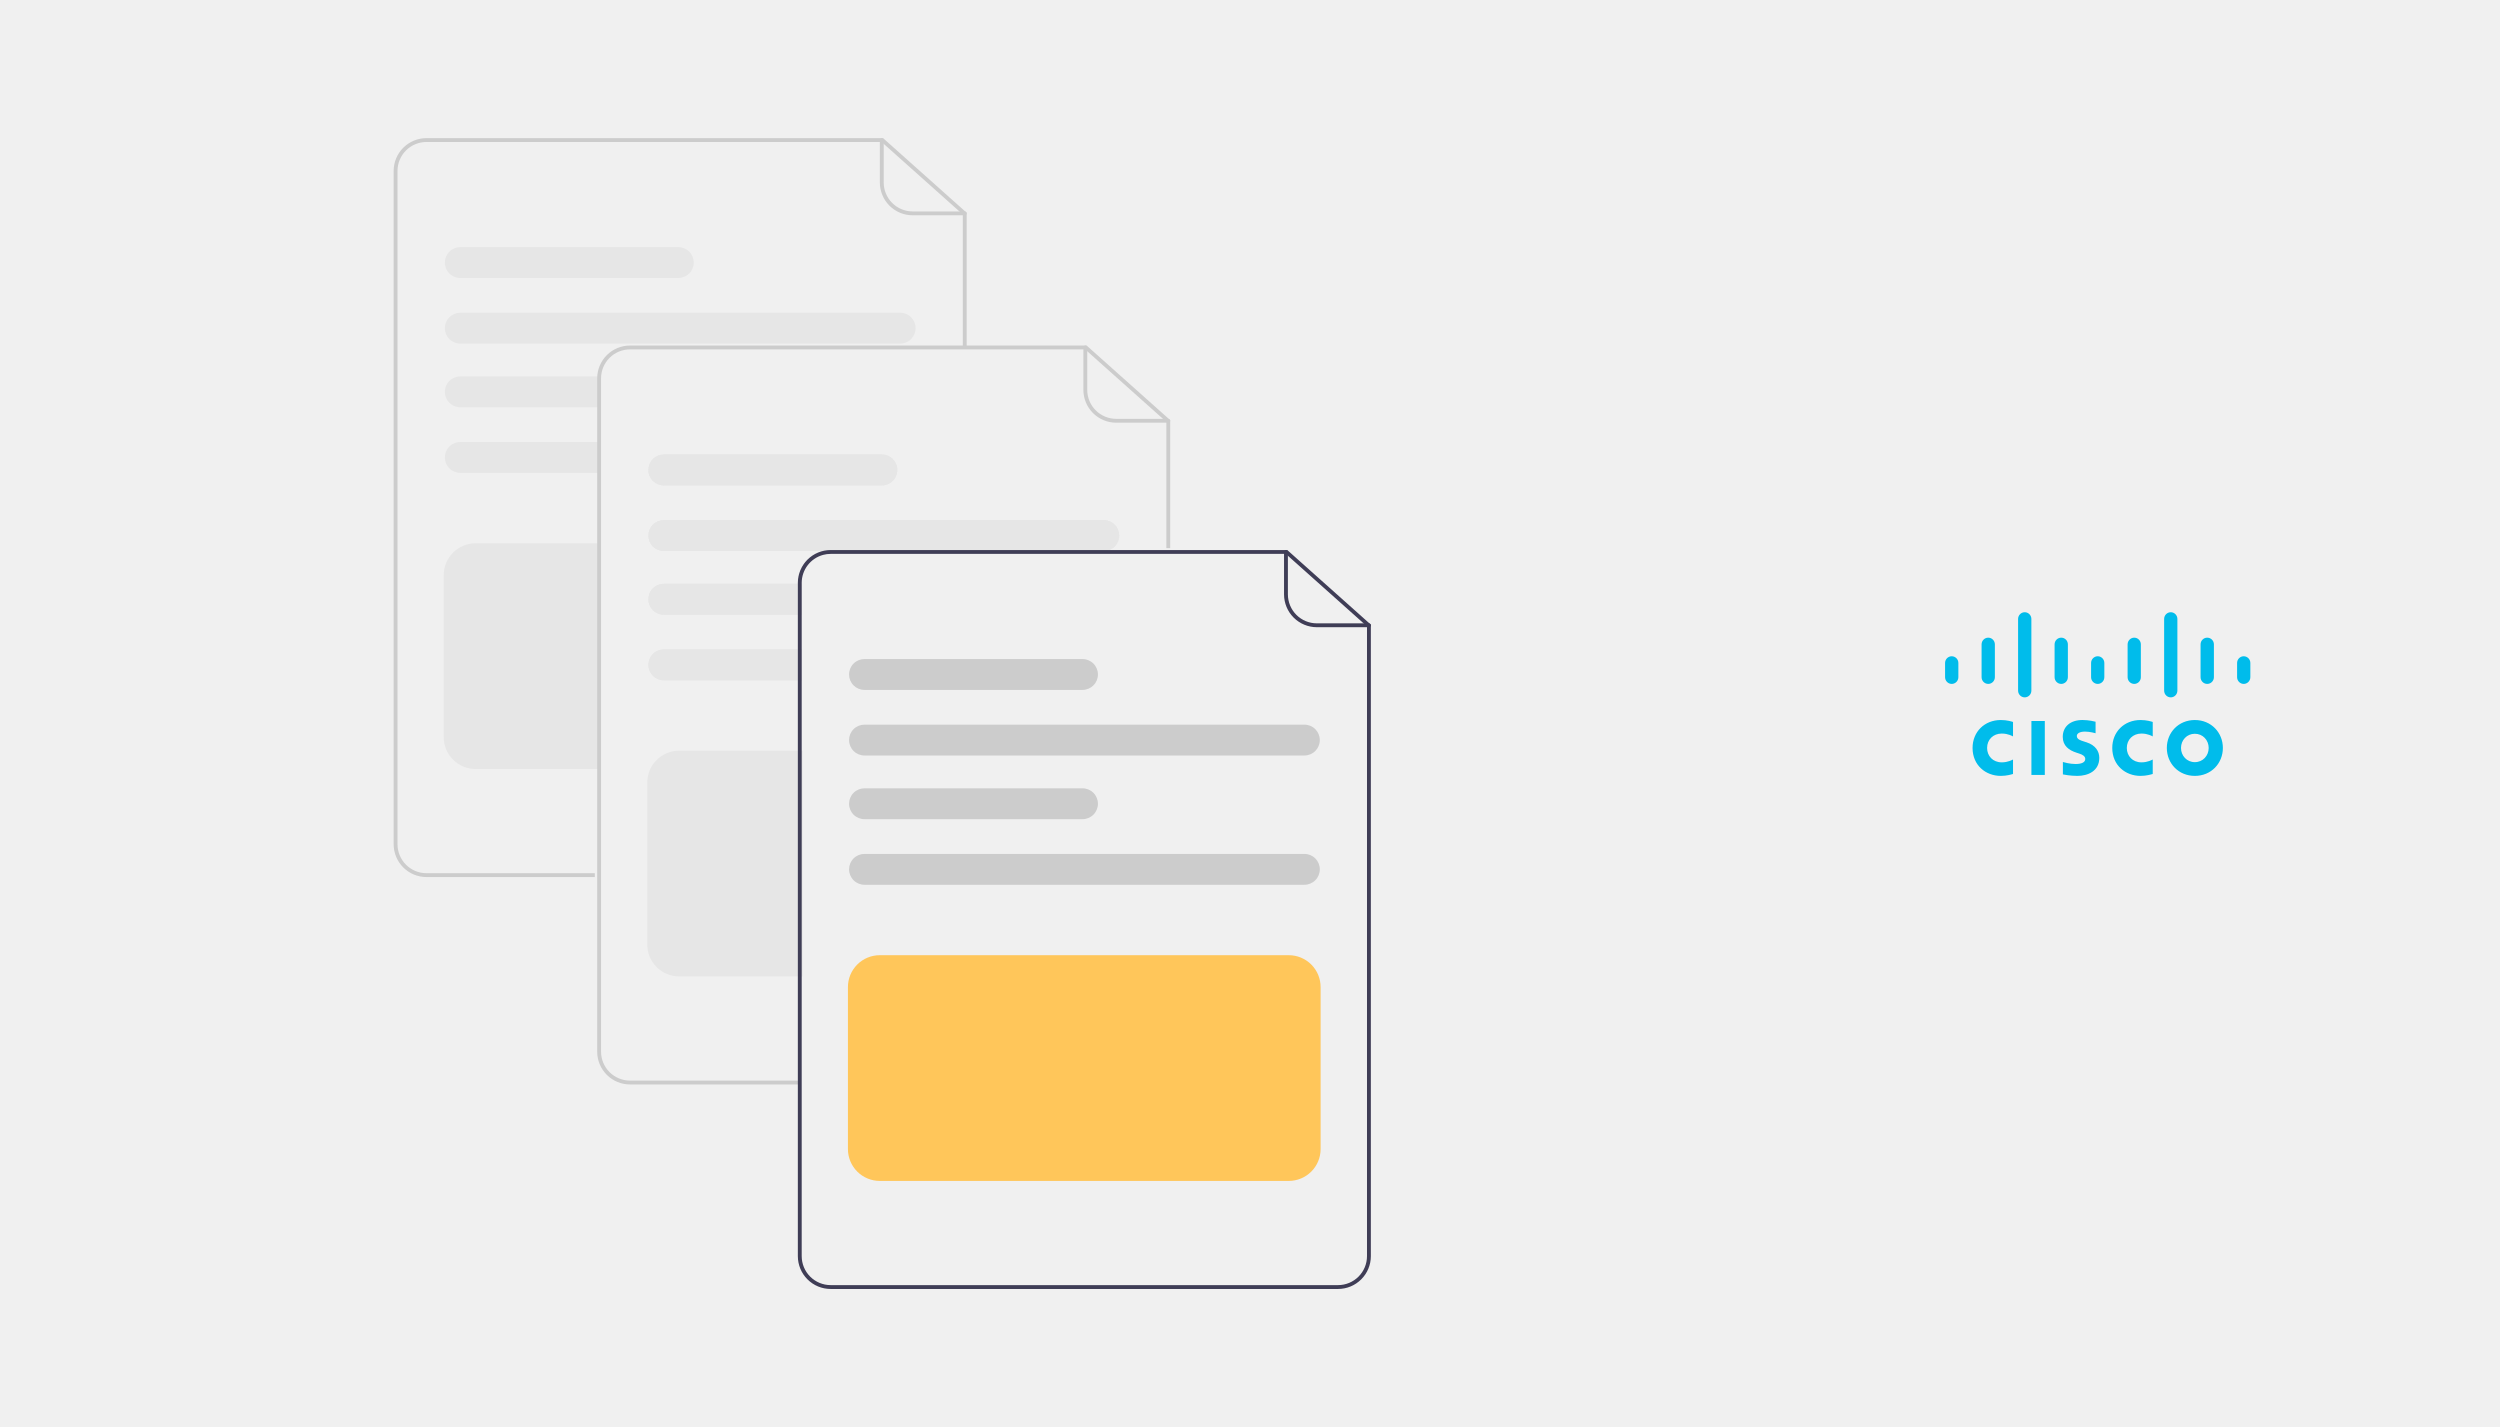
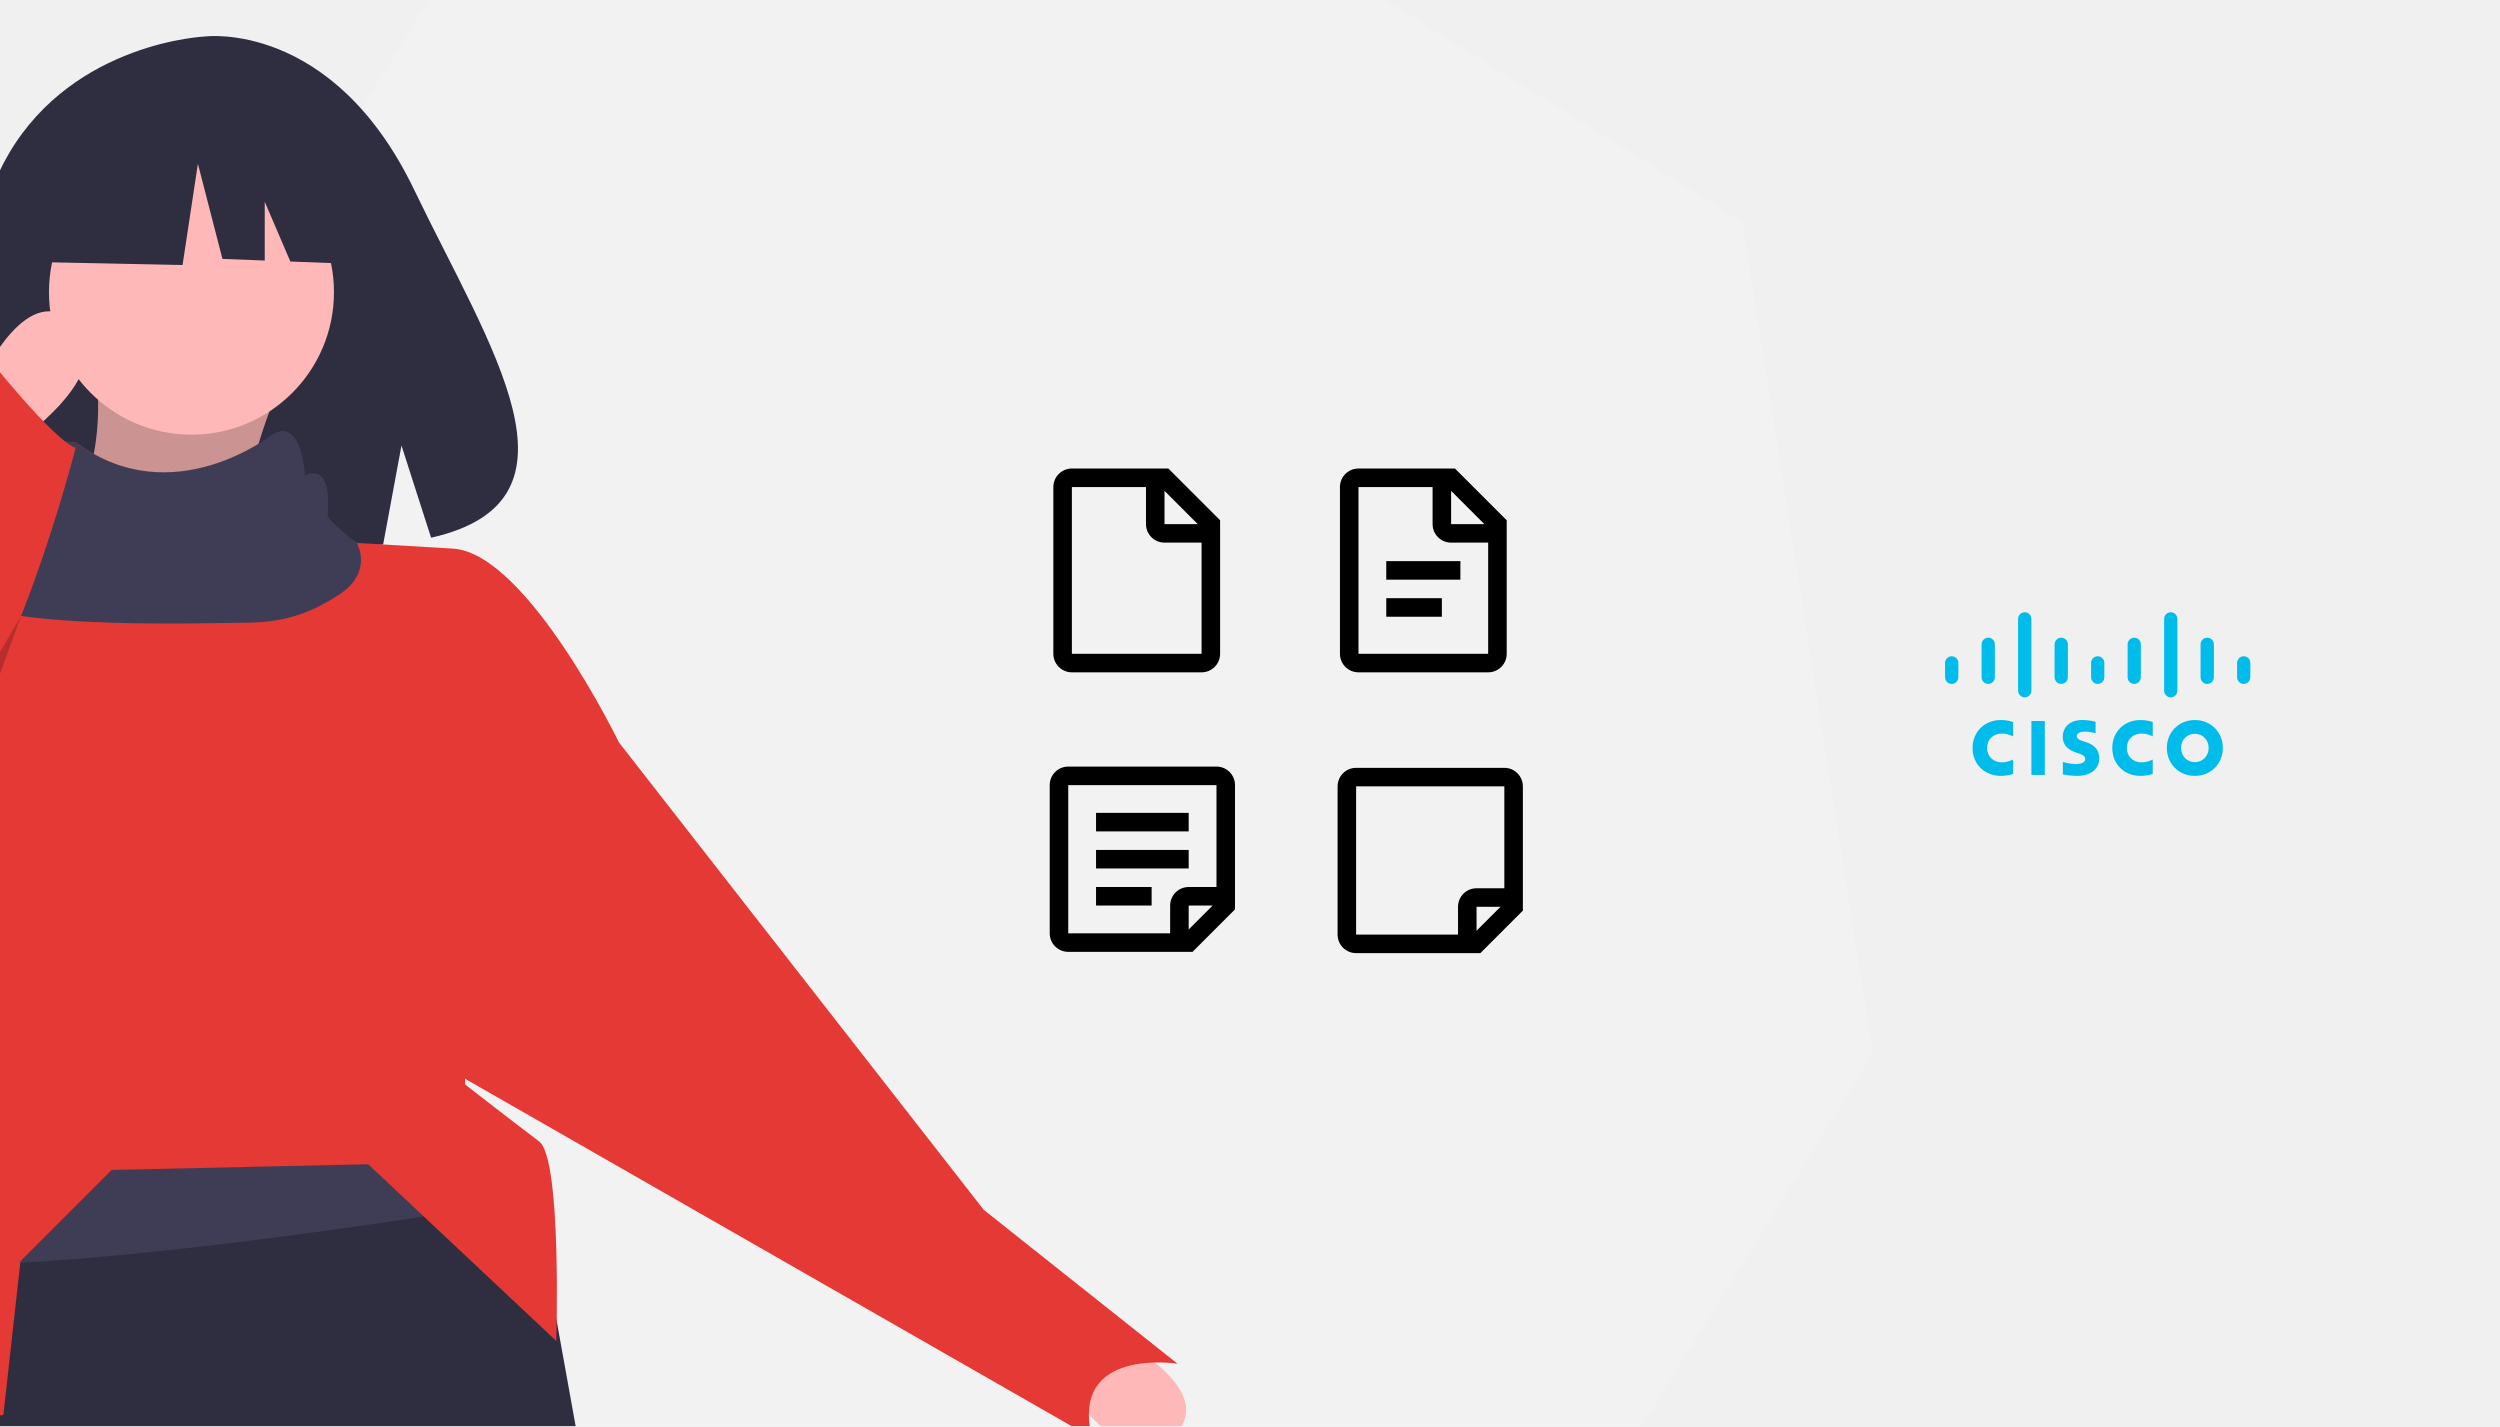
<svg xmlns="http://www.w3.org/2000/svg" width="724" height="413" viewBox="0 0 724 413" fill="none">
-   <path d="M651.701 192.002C651.701 190.925 650.84 190.052 649.783 190.052C648.723 190.052 647.862 190.925 647.862 192.002V196.104C647.862 197.187 648.723 198.06 649.783 198.06C650.84 198.06 651.701 197.187 651.701 196.104V192.002ZM641.147 186.618C641.147 185.541 640.288 184.667 639.204 184.667C638.144 184.667 637.285 185.541 637.285 186.618V196.104C637.285 197.187 638.144 198.06 639.204 198.06C640.288 198.06 641.147 197.187 641.147 196.104V186.618V186.618ZM630.571 179.252C630.571 178.175 629.712 177.302 628.652 177.302C627.592 177.302 626.734 178.175 626.734 179.252V200.002C626.734 201.085 627.592 201.958 628.652 201.958C629.712 201.958 630.571 201.085 630.571 200.002V179.252ZM619.992 186.618C619.992 185.541 619.134 184.667 618.074 184.667C617.016 184.667 616.155 185.541 616.155 186.618V196.104C616.155 197.187 617.016 198.06 618.074 198.06C619.134 198.06 619.992 197.187 619.992 196.104V186.618V186.618ZM609.416 192.002C609.416 190.925 608.558 190.052 607.504 190.052C606.444 190.052 605.579 190.925 605.579 192.002V196.104C605.579 197.187 606.444 198.06 607.504 198.06C608.558 198.06 609.416 197.187 609.416 196.104V192.002ZM598.857 186.618C598.857 185.541 597.992 184.667 596.933 184.667C595.873 184.667 595.008 185.541 595.008 186.618V196.104C595.008 197.187 595.873 198.06 596.933 198.06C597.992 198.06 598.857 197.187 598.857 196.104V186.618V186.618ZM588.286 179.252C588.286 178.175 587.421 177.302 586.361 177.302C585.302 177.302 584.437 178.175 584.437 179.252V200.002C584.437 201.085 585.302 201.958 586.361 201.958C587.421 201.958 588.286 201.085 588.286 200.002V179.252ZM577.715 186.618C577.715 185.541 576.85 184.667 575.79 184.667C574.73 184.667 573.866 185.541 573.866 186.618V196.104C573.866 197.187 574.73 198.06 575.79 198.06C576.85 198.06 577.715 197.187 577.715 196.104V186.618ZM567.143 192.002C567.143 190.925 566.279 190.052 565.219 190.052C564.16 190.052 563.294 190.925 563.294 192.002V196.104C563.294 197.187 564.16 198.06 565.219 198.06C566.279 198.06 567.143 197.187 567.143 196.104V192.002ZM606.876 209.011C606.76 208.979 604.984 208.513 603.097 208.513C599.524 208.513 597.373 210.475 597.373 213.398C597.373 215.985 599.172 217.275 601.332 217.969C601.572 218.05 601.924 218.162 602.159 218.241C603.121 218.549 603.888 219.006 603.888 219.798C603.888 220.683 603.001 221.256 601.073 221.256C599.379 221.256 597.754 220.764 597.412 220.676V224.272C597.603 224.313 599.533 224.698 601.596 224.698C604.562 224.698 607.956 223.38 607.956 219.455C607.956 217.551 606.81 215.798 604.294 214.985L603.224 214.638C602.586 214.433 601.447 214.102 601.447 213.15C601.447 212.399 602.291 211.87 603.845 211.87C605.186 211.87 606.818 212.328 606.876 212.346V209.011V209.011ZM639.636 216.606C639.636 218.879 637.924 220.719 635.626 220.719C633.326 220.719 631.619 218.879 631.619 216.606C631.619 214.337 633.326 212.497 635.626 212.497C637.924 212.497 639.636 214.337 639.636 216.606V216.606ZM635.626 208.518C630.901 208.518 627.513 212.143 627.513 216.606C627.513 221.076 630.901 224.698 635.626 224.698C640.351 224.698 643.744 221.076 643.744 216.606C643.744 212.143 640.351 208.518 635.626 208.518V208.518ZM582.969 209.078C582.605 208.968 581.258 208.518 579.434 208.518C574.717 208.518 571.254 211.939 571.254 216.606C571.254 221.64 575.077 224.698 579.434 224.698C581.166 224.698 582.487 224.281 582.969 224.142V219.948C582.802 220.042 581.535 220.777 579.712 220.777C577.13 220.777 575.464 218.928 575.464 216.606C575.464 214.213 577.202 212.438 579.712 212.438C581.566 212.438 582.813 213.189 582.969 213.272V209.078V209.078ZM623.431 209.078C623.064 208.968 621.717 208.518 619.899 208.518C615.174 208.518 611.711 211.939 611.711 216.606C611.711 221.64 615.539 224.698 619.899 224.698C621.621 224.698 622.944 224.281 623.431 224.142V219.948C623.261 220.042 621.992 220.777 620.17 220.777C617.589 220.777 615.925 218.928 615.925 216.606C615.925 214.213 617.664 212.438 620.17 212.438C622.023 212.438 623.273 213.189 623.431 213.272V209.078V209.078ZM592.174 224.42H588.298V208.795H592.174V224.42Z" fill="#00BCEB" />
-   <path d="M172.254 253.996H123.499C120.98 253.993 118.566 252.992 116.785 251.211C115.004 249.43 114.003 247.016 114 244.498V49.498C114.003 46.98 115.004 44.566 116.785 42.785C118.566 41.005 120.98 40.003 123.499 40H255.741L279.945 61.611V100.902H278.827V62.111L255.314 41.117H123.499C121.276 41.12 119.146 42.004 117.575 43.575C116.004 45.146 115.12 47.276 115.117 49.498V244.498C115.12 246.72 116.004 248.85 117.575 250.421C119.146 251.992 121.276 252.876 123.499 252.879H172.254V253.996Z" fill="#CCCCCC" />
-   <path d="M279.386 62.349H264.3C261.782 62.347 259.368 61.345 257.587 59.564C255.806 57.784 254.805 55.369 254.802 52.851V40.559C254.802 40.411 254.861 40.268 254.965 40.164C255.07 40.059 255.212 40 255.36 40C255.509 40 255.651 40.059 255.756 40.164C255.86 40.268 255.919 40.411 255.919 40.559V52.851C255.922 55.073 256.806 57.203 258.377 58.775C259.948 60.346 262.078 61.23 264.3 61.232H279.386C279.534 61.232 279.676 61.291 279.781 61.396C279.886 61.5 279.945 61.642 279.945 61.791C279.945 61.939 279.886 62.081 279.781 62.186C279.676 62.291 279.534 62.349 279.386 62.349Z" fill="#CCCCCC" />
-   <path d="M260.691 90.566H133.299C132.113 90.566 130.976 91.037 130.138 91.875C129.3 92.713 128.829 93.85 128.829 95.036C128.829 96.221 129.3 97.358 130.138 98.196C130.976 99.034 132.113 99.505 133.299 99.505H260.691C261.876 99.505 263.013 99.034 263.851 98.196C264.69 97.358 265.161 96.221 265.161 95.036C265.161 93.85 264.69 92.713 263.851 91.875C263.013 91.037 261.876 90.566 260.691 90.566Z" fill="#E6E6E6" />
-   <path d="M196.436 71.569H133.299C132.113 71.569 130.976 72.04 130.138 72.878C129.3 73.716 128.829 74.853 128.829 76.038C128.829 77.224 129.3 78.361 130.138 79.199C130.976 80.037 132.113 80.508 133.299 80.508H196.436C197.621 80.508 198.758 80.037 199.597 79.199C200.435 78.361 200.906 77.224 200.906 76.038C200.906 74.853 200.435 73.716 199.597 72.878C198.758 72.04 197.621 71.569 196.436 71.569Z" fill="#E6E6E6" />
-   <path d="M133.299 128.001C132.113 128.001 130.976 128.472 130.138 129.31C129.3 130.148 128.829 131.285 128.829 132.471C128.829 133.656 129.3 134.793 130.138 135.632C130.976 136.47 132.113 136.941 133.299 136.941H173.226V128.001H133.299Z" fill="#E6E6E6" />
-   <path d="M133.299 109.004C132.712 109.004 132.131 109.12 131.588 109.344C131.046 109.569 130.553 109.898 130.138 110.313C129.723 110.728 129.394 111.221 129.169 111.763C128.944 112.306 128.829 112.887 128.829 113.474C128.829 114.061 128.944 114.642 129.169 115.184C129.394 115.727 129.723 116.219 130.138 116.634C130.553 117.05 131.046 117.379 131.588 117.603C132.131 117.828 132.712 117.944 133.299 117.944H173.226V109.004H133.299Z" fill="#E6E6E6" />
-   <path d="M173.505 222.707H137.724C135.28 222.704 132.936 221.732 131.208 220.004C129.48 218.275 128.507 215.932 128.505 213.488V166.554C128.507 164.11 129.48 161.766 131.208 160.038C132.936 158.31 135.28 157.337 137.724 157.335H173.505V222.707Z" fill="#E6E6E6" />
-   <path d="M231.201 314.06H182.445C179.927 314.057 177.513 313.056 175.732 311.275C173.951 309.494 172.95 307.08 172.947 304.562V109.563C172.95 107.044 173.951 104.63 175.732 102.849C177.513 101.069 179.927 100.067 182.445 100.064H314.688L338.891 121.675V158.732H337.774V122.175L314.261 101.182H182.445C180.223 101.184 178.093 102.068 176.522 103.639C174.951 105.21 174.067 107.341 174.064 109.563V304.562C174.067 306.784 174.951 308.914 176.522 310.485C178.093 312.056 180.223 312.94 182.445 312.943H231.201V314.06Z" fill="#CCCCCC" />
-   <path d="M338.333 122.414H323.247C320.729 122.411 318.314 121.409 316.533 119.628C314.753 117.848 313.751 115.433 313.748 112.915V100.623C313.748 100.475 313.807 100.333 313.912 100.228C314.017 100.123 314.159 100.064 314.307 100.064C314.455 100.064 314.597 100.123 314.702 100.228C314.807 100.333 314.866 100.475 314.866 100.623V112.915C314.868 115.137 315.752 117.267 317.323 118.839C318.895 120.41 321.025 121.294 323.247 121.296H338.333C338.481 121.296 338.623 121.355 338.728 121.46C338.833 121.565 338.891 121.707 338.891 121.855C338.891 122.003 338.833 122.145 338.728 122.25C338.623 122.355 338.481 122.414 338.333 122.414Z" fill="#CCCCCC" />
-   <path d="M319.637 150.63H192.246C191.06 150.63 189.923 151.101 189.085 151.939C188.247 152.777 187.776 153.914 187.776 155.1C187.776 156.285 188.247 157.422 189.085 158.26C189.923 159.099 191.06 159.57 192.246 159.57H319.637C320.823 159.57 321.96 159.099 322.798 158.26C323.636 157.422 324.107 156.285 324.107 155.1C324.107 153.914 323.636 152.777 322.798 151.939C321.96 151.101 320.823 150.63 319.637 150.63Z" fill="#E6E6E6" />
-   <path d="M255.383 131.633H192.246C191.06 131.633 189.923 132.104 189.085 132.942C188.247 133.78 187.776 134.917 187.776 136.103C187.776 137.288 188.247 138.425 189.085 139.263C189.923 140.102 191.06 140.573 192.246 140.573H255.383C256.568 140.573 257.705 140.102 258.543 139.263C259.382 138.425 259.853 137.288 259.853 136.103C259.853 134.917 259.382 133.78 258.543 132.942C257.705 132.104 256.568 131.633 255.383 131.633Z" fill="#E6E6E6" />
-   <path d="M319.637 150.63H192.246C191.06 150.63 189.923 151.101 189.085 151.939C188.247 152.777 187.776 153.914 187.776 155.1C187.776 156.285 188.247 157.422 189.085 158.26C189.923 159.099 191.06 159.57 192.246 159.57H319.637C320.823 159.57 321.96 159.099 322.798 158.26C323.636 157.422 324.107 156.285 324.107 155.1C324.107 153.914 323.636 152.777 322.798 151.939C321.96 151.101 320.823 150.63 319.637 150.63Z" fill="#E6E6E6" />
-   <path d="M255.383 131.633H192.246C191.06 131.633 189.923 132.104 189.085 132.942C188.247 133.78 187.776 134.917 187.776 136.103C187.776 137.288 188.247 138.425 189.085 139.263C189.923 140.102 191.06 140.573 192.246 140.573H255.383C256.568 140.573 257.705 140.102 258.543 139.263C259.382 138.425 259.853 137.288 259.853 136.103C259.853 134.917 259.382 133.78 258.543 132.942C257.705 132.104 256.568 131.633 255.383 131.633Z" fill="#E6E6E6" />
-   <path d="M192.246 188.065C191.06 188.065 189.923 188.536 189.085 189.374C188.247 190.213 187.776 191.35 187.776 192.535C187.776 193.721 188.247 194.858 189.085 195.696C189.923 196.534 191.06 197.005 192.246 197.005H232.173V188.065H192.246Z" fill="#E6E6E6" />
-   <path d="M192.246 169.068C191.06 169.068 189.923 169.539 189.085 170.377C188.247 171.216 187.776 172.353 187.776 173.538C187.776 174.723 188.247 175.86 189.085 176.699C189.923 177.537 191.06 178.008 192.246 178.008H232.173V169.068H192.246Z" fill="#E6E6E6" />
-   <path d="M192.246 188.065C191.06 188.065 189.923 188.536 189.085 189.374C188.247 190.213 187.776 191.35 187.776 192.535C187.776 193.721 188.247 194.858 189.085 195.696C189.923 196.534 191.06 197.005 192.246 197.005H232.173V188.065H192.246Z" fill="#E6E6E6" />
-   <path d="M192.246 169.068C191.06 169.068 189.923 169.539 189.085 170.377C188.247 171.216 187.776 172.353 187.776 173.538C187.776 174.723 188.247 175.86 189.085 176.699C189.923 177.537 191.06 178.008 192.246 178.008H232.173V169.068H192.246Z" fill="#E6E6E6" />
-   <path d="M232.452 282.771H196.671C194.226 282.768 191.883 281.796 190.155 280.068C188.426 278.339 187.454 275.996 187.451 273.552V226.618C187.454 224.174 188.426 221.831 190.155 220.102C191.883 218.374 194.226 217.402 196.671 217.399H232.452V282.771Z" fill="#E6E6E6" />
-   <path d="M235.603 160.687C234.215 161.535 233.067 162.725 232.271 164.144C231.474 165.562 231.056 167.162 231.055 168.789V170.186H232.173V168.789C232.175 166.941 232.787 165.146 233.913 163.681C235.039 162.216 236.617 161.164 238.403 160.687H235.603ZM372.796 159.29H240.554C238.035 159.293 235.621 160.295 233.84 162.076C232.06 163.856 231.058 166.271 231.055 168.789V363.788C231.059 366.306 232.061 368.72 233.841 370.5C235.622 372.281 238.036 373.283 240.554 373.286H387.501C390.019 373.283 392.433 372.281 394.214 370.5C395.994 368.72 396.996 366.306 397 363.788V180.902L372.796 159.29ZM395.882 363.788C395.88 366.01 394.996 368.14 393.425 369.711C391.854 371.282 389.723 372.166 387.501 372.169H240.554C238.332 372.166 236.202 371.282 234.63 369.711C233.059 368.14 232.175 366.01 232.173 363.788V168.789C232.175 166.941 232.787 165.146 233.913 163.681C235.039 162.216 236.617 161.164 238.403 160.687C239.104 160.5 239.827 160.406 240.554 160.408H372.371L395.882 181.399V363.788ZM235.603 160.687C234.215 161.535 233.067 162.725 232.271 164.144C231.474 165.562 231.056 167.162 231.055 168.789V170.186H232.173V168.789C232.175 166.941 232.787 165.146 233.913 163.681C235.039 162.216 236.617 161.164 238.403 160.687H235.603Z" fill="#3F3D56" />
-   <path d="M396.441 181.64H381.355C378.837 181.637 376.423 180.635 374.642 178.855C372.861 177.074 371.86 174.66 371.857 172.141V159.849C371.857 159.701 371.916 159.559 372.021 159.454C372.125 159.349 372.267 159.29 372.416 159.29C372.564 159.29 372.706 159.349 372.811 159.454C372.916 159.559 372.974 159.701 372.974 159.849V172.141C372.977 174.363 373.861 176.494 375.432 178.065C377.003 179.636 379.133 180.52 381.355 180.522H396.441C396.59 180.522 396.732 180.581 396.836 180.686C396.941 180.791 397 180.933 397 181.081C397 181.229 396.941 181.371 396.836 181.476C396.732 181.581 396.59 181.64 396.441 181.64Z" fill="#3F3D56" />
-   <path d="M377.747 218.795H250.355C249.169 218.795 248.032 218.325 247.194 217.486C246.356 216.648 245.885 215.511 245.885 214.326C245.885 213.14 246.356 212.003 247.194 211.165C248.032 210.327 249.169 209.856 250.355 209.856H377.747C378.932 209.856 380.069 210.327 380.907 211.165C381.746 212.003 382.217 213.14 382.217 214.326C382.217 215.511 381.746 216.648 380.907 217.486C380.069 218.325 378.932 218.795 377.747 218.795Z" fill="#CCCCCC" />
-   <path d="M313.492 199.799H250.355C249.169 199.799 248.032 199.328 247.194 198.489C246.356 197.651 245.885 196.514 245.885 195.329C245.885 194.143 246.356 193.006 247.194 192.168C248.032 191.33 249.169 190.859 250.355 190.859H313.492C314.678 190.859 315.815 191.33 316.653 192.168C317.491 193.006 317.962 194.143 317.962 195.329C317.962 196.514 317.491 197.651 316.653 198.489C315.815 199.328 314.678 199.799 313.492 199.799Z" fill="#CCCCCC" />
-   <path d="M377.747 256.231H250.355C249.169 256.231 248.032 255.76 247.194 254.922C246.356 254.084 245.885 252.947 245.885 251.761C245.885 250.576 246.356 249.439 247.194 248.6C248.032 247.762 249.169 247.291 250.355 247.291H377.747C378.932 247.291 380.069 247.762 380.907 248.6C381.746 249.439 382.217 250.576 382.217 251.761C382.217 252.947 381.746 254.084 380.907 254.922C380.069 255.76 378.932 256.231 377.747 256.231Z" fill="#CCCCCC" />
-   <path d="M313.492 237.234H250.355C249.169 237.234 248.032 236.763 247.194 235.925C246.356 235.087 245.885 233.95 245.885 232.764C245.885 231.579 246.356 230.442 247.194 229.603C248.032 228.765 249.169 228.294 250.355 228.294H313.492C314.678 228.294 315.815 228.765 316.653 229.603C317.491 230.442 317.962 231.579 317.962 232.764C317.962 233.95 317.491 235.087 316.653 235.925C315.815 236.763 314.678 237.234 313.492 237.234Z" fill="#CCCCCC" />
-   <path d="M373.231 341.997H254.778C252.334 341.994 249.991 341.022 248.263 339.294C246.534 337.566 245.562 335.222 245.559 332.778V285.844C245.562 283.4 246.534 281.057 248.263 279.328C249.991 277.6 252.334 276.628 254.778 276.625H373.231C375.675 276.628 378.018 277.6 379.746 279.328C381.475 281.057 382.447 283.4 382.45 285.844V332.778C382.447 335.222 381.475 337.566 379.746 339.294C378.018 341.022 375.675 341.994 373.231 341.997Z" fill="#FFC65A" />
+   <g clip-path="url(#clip0)">
+     <path d="M651.701 192.002C651.701 190.925 650.84 190.052 649.783 190.052C648.723 190.052 647.862 190.925 647.862 192.002V196.104C647.862 197.187 648.723 198.06 649.783 198.06C650.84 198.06 651.701 197.187 651.701 196.104V192.002ZM641.147 186.618C641.147 185.541 640.288 184.667 639.204 184.667C638.144 184.667 637.285 185.541 637.285 186.618V196.104C637.285 197.187 638.144 198.06 639.204 198.06C640.288 198.06 641.147 197.187 641.147 196.104V186.618V186.618ZM630.571 179.252C630.571 178.175 629.712 177.302 628.652 177.302C627.592 177.302 626.734 178.175 626.734 179.252V200.002C626.734 201.085 627.592 201.958 628.652 201.958C629.712 201.958 630.571 201.085 630.571 200.002V179.252ZM619.992 186.618C619.992 185.541 619.134 184.667 618.074 184.667C617.016 184.667 616.155 185.541 616.155 186.618V196.104C616.155 197.187 617.016 198.06 618.074 198.06C619.134 198.06 619.992 197.187 619.992 196.104V186.618V186.618ZM609.416 192.002C609.416 190.925 608.558 190.052 607.504 190.052C606.444 190.052 605.579 190.925 605.579 192.002V196.104C605.579 197.187 606.444 198.06 607.504 198.06C608.558 198.06 609.416 197.187 609.416 196.104V192.002ZM598.857 186.618C598.857 185.541 597.992 184.667 596.933 184.667C595.873 184.667 595.008 185.541 595.008 186.618V196.104C595.008 197.187 595.873 198.06 596.933 198.06C597.992 198.06 598.857 197.187 598.857 196.104V186.618V186.618ZM588.286 179.252C588.286 178.175 587.421 177.302 586.361 177.302C585.302 177.302 584.437 178.175 584.437 179.252V200.002C584.437 201.085 585.302 201.958 586.361 201.958C587.421 201.958 588.286 201.085 588.286 200.002V179.252ZM577.715 186.618C577.715 185.541 576.85 184.667 575.79 184.667C574.73 184.667 573.866 185.541 573.866 186.618V196.104C573.866 197.187 574.73 198.06 575.79 198.06C576.85 198.06 577.715 197.187 577.715 196.104V186.618ZM567.143 192.002C567.143 190.925 566.279 190.052 565.219 190.052C564.16 190.052 563.294 190.925 563.294 192.002V196.104C563.294 197.187 564.16 198.06 565.219 198.06C566.279 198.06 567.143 197.187 567.143 196.104V192.002ZM606.876 209.011C606.76 208.979 604.984 208.513 603.097 208.513C599.524 208.513 597.373 210.475 597.373 213.398C597.373 215.985 599.172 217.275 601.332 217.969C601.572 218.05 601.924 218.162 602.159 218.241C603.121 218.549 603.888 219.006 603.888 219.798C603.888 220.683 603.001 221.256 601.073 221.256C599.379 221.256 597.754 220.764 597.412 220.676V224.272C597.603 224.313 599.533 224.698 601.596 224.698C604.562 224.698 607.956 223.38 607.956 219.455C607.956 217.551 606.81 215.798 604.294 214.985L603.224 214.638C602.586 214.433 601.447 214.102 601.447 213.15C601.447 212.399 602.291 211.87 603.845 211.87C605.186 211.87 606.818 212.328 606.876 212.346V209.011V209.011ZM639.636 216.606C639.636 218.879 637.924 220.719 635.626 220.719C633.326 220.719 631.619 218.879 631.619 216.606C631.619 214.337 633.326 212.497 635.626 212.497C637.924 212.497 639.636 214.337 639.636 216.606V216.606ZM635.626 208.518C630.901 208.518 627.513 212.143 627.513 216.606C627.513 221.076 630.901 224.698 635.626 224.698C640.351 224.698 643.744 221.076 643.744 216.606C643.744 212.143 640.351 208.518 635.626 208.518V208.518ZM582.969 209.078C582.605 208.968 581.258 208.518 579.434 208.518C574.717 208.518 571.254 211.939 571.254 216.606C571.254 221.64 575.077 224.698 579.434 224.698C581.166 224.698 582.487 224.281 582.969 224.142V219.948C582.802 220.042 581.535 220.777 579.712 220.777C577.13 220.777 575.464 218.928 575.464 216.606C575.464 214.213 577.202 212.438 579.712 212.438C581.566 212.438 582.813 213.189 582.969 213.272V209.078V209.078ZM623.431 209.078C623.064 208.968 621.717 208.518 619.899 208.518C615.174 208.518 611.711 211.939 611.711 216.606C611.711 221.64 615.539 224.698 619.899 224.698C621.621 224.698 622.944 224.281 623.431 224.142V219.948C623.261 220.042 621.992 220.777 620.17 220.777C617.589 220.777 615.925 218.928 615.925 216.606C615.925 214.213 617.664 212.438 620.17 212.438C622.023 212.438 623.273 213.189 623.431 213.272V209.078V209.078ZM592.174 224.42H588.298V208.795H592.174V224.42Z" fill="#00BCEB" />
+     <path d="M367.528 586.901L511.019 355.819L542.411 305.259L522.738 179.993L505.949 73.087L504.556 64.207L475.776 46.339L361.363 -24.705L303.924 -60.366L286.66 -71.089L274.164 -78.846L246.325 -96.131L201.255 -124.119L177.121 -85.249L154.068 -48.126L137.5 -21.442L-71.119 314.528L367.528 586.901Z" fill="#F2F2F2" />
+     <path d="M2.662 44.323C21.756 12.06 59.532 10.556 59.532 10.556C59.532 10.556 96.342 5.849 119.956 54.986C141.965 100.785 172.342 145.005 124.846 155.727L116.267 129.025L110.954 157.715C104.191 158.201 97.407 158.317 90.632 158.062C39.768 156.42 -8.672 158.542 -7.113 140.29C-5.039 116.026 -15.71 75.366 2.662 44.323Z" fill="#2F2E41" />
+     <path d="M81.036 111.846C74.457 126.399 70.308 143.747 67.831 163.017L15.009 159.715C27.153 142.507 31.185 122.755 26.564 100.291L81.036 111.846Z" fill="#FFB8B8" />
+     <path opacity="0.2" d="M81.036 111.846C74.457 126.399 70.308 143.747 67.831 163.017L15.009 159.715C27.153 142.507 31.185 122.755 26.564 100.291L81.036 111.846Z" fill="black" />
+     <path d="M326.112 388.941C326.112 388.941 353.451 403.585 339.578 416.088C325.705 428.59 307.38 399.538 307.38 399.538L326.112 388.941Z" fill="#FFB8B8" />
+     <path d="M-8.102 346.242L-7.676 366.248L-6.764 409.474L-5.999 446.147L49.356 468L169.092 426.259L161.214 382.518L154.852 347.198L152.013 331.384L8.403 311.577L-8.102 346.242Z" fill="#2F2E41" />
+     <path d="M-8.102 346.242L-7.673 366.249C43.135 364.945 121.889 352.68 154.853 347.2L152.014 331.386L8.405 311.578L-8.102 346.242Z" fill="#3F3D56" />
+     <path d="M55.45 125.877C32.659 125.877 14.183 107.401 14.183 84.61C14.183 61.819 32.659 43.343 55.45 43.343C78.241 43.343 96.717 61.819 96.717 84.61C96.717 107.401 78.241 125.877 55.45 125.877Z" fill="#FFB8B8" />
+     <path d="M-23.784 368.526C-23.784 368.526 -28.736 413.094 0.976 409.793L5.928 365.225L32.339 338.814L106.62 337.163L161.092 388.334C161.092 388.334 162.743 335.512 156.14 330.56C149.538 325.608 134.681 314.054 134.681 314.054V305.8L179.25 215.013C179.25 215.013 152.839 160.54 131.38 158.89L103.319 157.239C103.319 157.239 93.415 152.287 93.415 150.636C93.415 148.986 95.065 135.78 86.812 139.082C86.812 139.082 86.069 122.146 77.37 127.312C77.37 127.312 49.985 148.771 22.188 128.253C22.188 128.253 9.23 125.876 10.88 132.479C12.531 139.082 10.88 144.034 7.579 144.034C4.278 144.034 -10.578 148.986 -10.578 152.287C-10.578 152.997 -11.651 159.831 -13.335 170.114V170.131C-19.459 207.618 -33.688 290.944 -33.688 290.944C-33.688 290.944 -48.544 312.403 -23.784 368.526Z" fill="#E53935" />
+     <path d="M167.696 206.76L179.251 215.013L284.894 350.369L341.017 394.937C341.017 394.937 309.654 389.985 316.257 416.396L123.127 305.801L167.696 206.76Z" fill="#E53935" />
+     <path d="M-13.335 170.114V170.13C-11.139 183.039 60.401 180.348 70.305 180.348C80.209 180.348 88.463 178.697 98.367 172.095C108.271 165.492 103.319 157.239 103.319 157.239C103.319 157.239 94.886 150.816 94.886 149.165C94.886 147.514 96.536 134.309 88.283 137.61C88.283 137.61 87.54 120.674 78.841 125.841C78.841 125.841 49.985 148.771 22.188 128.253C22.188 128.253 9.23 125.876 10.881 132.478C12.531 139.081 10.881 144.033 7.579 144.033C4.278 144.033 -10.578 148.985 -10.578 152.287C-10.578 152.996 -11.651 159.83 -13.335 170.114Z" fill="#3F3D56" />
+     <path d="M-4.799 108.544C-4.799 108.544 8.407 80.483 21.612 93.688C34.818 106.894 6.756 126.702 6.756 126.702L-4.799 108.544Z" fill="#FFB8B8" />
+     <path d="M-4.799 101.941C-4.799 101.941 15.592 127.711 21.904 129.682C21.904 129.682 3.454 202.633 -19.655 222.441L-32.86 290.119C-32.86 290.119 -88.984 267.009 -75.778 229.043C-75.646 228.664 -75.515 228.286 -75.384 227.911C-64.358 196.294 -49.141 166.298 -30.14 138.727L-4.799 101.941Z" fill="#E53935" />
+     <path opacity="0.2" d="M6.097 178.374L-34.511 290.119L-19.655 222.441L6.097 178.374Z" fill="black" />
+     <path d="M11.105 41.213L48.426 21.664L99.964 29.662L110.626 76.757L84.083 75.736L76.668 58.434V75.451L64.42 74.979L57.312 47.433L52.868 76.757L9.328 75.868L11.105 41.213Z" fill="#2F2E41" />
+     <path fill-rule="evenodd" clip-rule="evenodd" d="M310.414 135.683H338.355L353.341 150.669V189.341C353.341 192.305 350.939 194.707 347.975 194.707H310.414C307.451 194.707 305.049 192.305 305.049 189.341V141.049C305.049 138.085 307.451 135.683 310.414 135.683ZM331.878 141.049H310.415V189.341H347.975V157.146H337.244C334.28 157.146 331.878 154.744 331.878 151.781V141.049ZM337.244 142.16V151.781H346.864L337.244 142.16Z" fill="black" />
+     <path fill-rule="evenodd" clip-rule="evenodd" d="M393.415 135.683H421.355L436.341 150.669V189.341C436.341 192.305 433.939 194.707 430.975 194.707H393.415C390.451 194.707 388.049 192.305 388.049 189.341V141.049C388.049 138.085 390.451 135.683 393.415 135.683ZM414.878 141.049H393.415V189.341H430.975V157.146H420.244C417.28 157.146 414.878 154.744 414.878 151.781V141.049ZM420.244 142.16V151.781H429.864L420.244 142.16ZM401.463 178.61V173.244H417.561V178.61H401.463ZM401.463 162.512V167.878H422.927V162.512H401.463Z" fill="black" />
+     <path fill-rule="evenodd" clip-rule="evenodd" d="M392.732 276.024C389.768 276.024 387.366 273.621 387.366 270.658V227.731C387.366 224.768 389.768 222.365 392.732 222.365H435.658C438.622 222.365 441.024 224.768 441.024 227.731V263.72L428.721 276.024H392.732ZM435.658 227.731H392.732V270.658H422.244V262.609C422.244 259.646 424.646 257.243 427.61 257.243H435.658V227.731ZM434.547 262.609H427.61V269.547L434.547 262.609Z" fill="black" />
+     <path fill-rule="evenodd" clip-rule="evenodd" d="M304 270.292C304 273.256 306.402 275.658 309.366 275.658H345.355L357.658 263.355V227.366C357.658 224.402 355.256 222 352.292 222H309.366C306.402 222 304 224.402 304 227.366V270.292ZM309.366 227.366H352.293V256.878H344.244C341.28 256.878 338.878 259.28 338.878 262.244V270.292H309.366V227.366ZM344.244 262.244H351.181L344.244 269.181V262.244ZM317.415 256.878V262.244H333.512V256.878H317.415ZM317.415 251.512V246.146H344.244V251.512H317.415ZM317.415 235.415V240.78H344.244V235.415H317.415Z" fill="black" />
+   </g>
+   <defs>
+     <clipPath id="clip0">
+       <rect width="724" height="413" fill="white" />
+     </clipPath>
+   </defs>
</svg>
